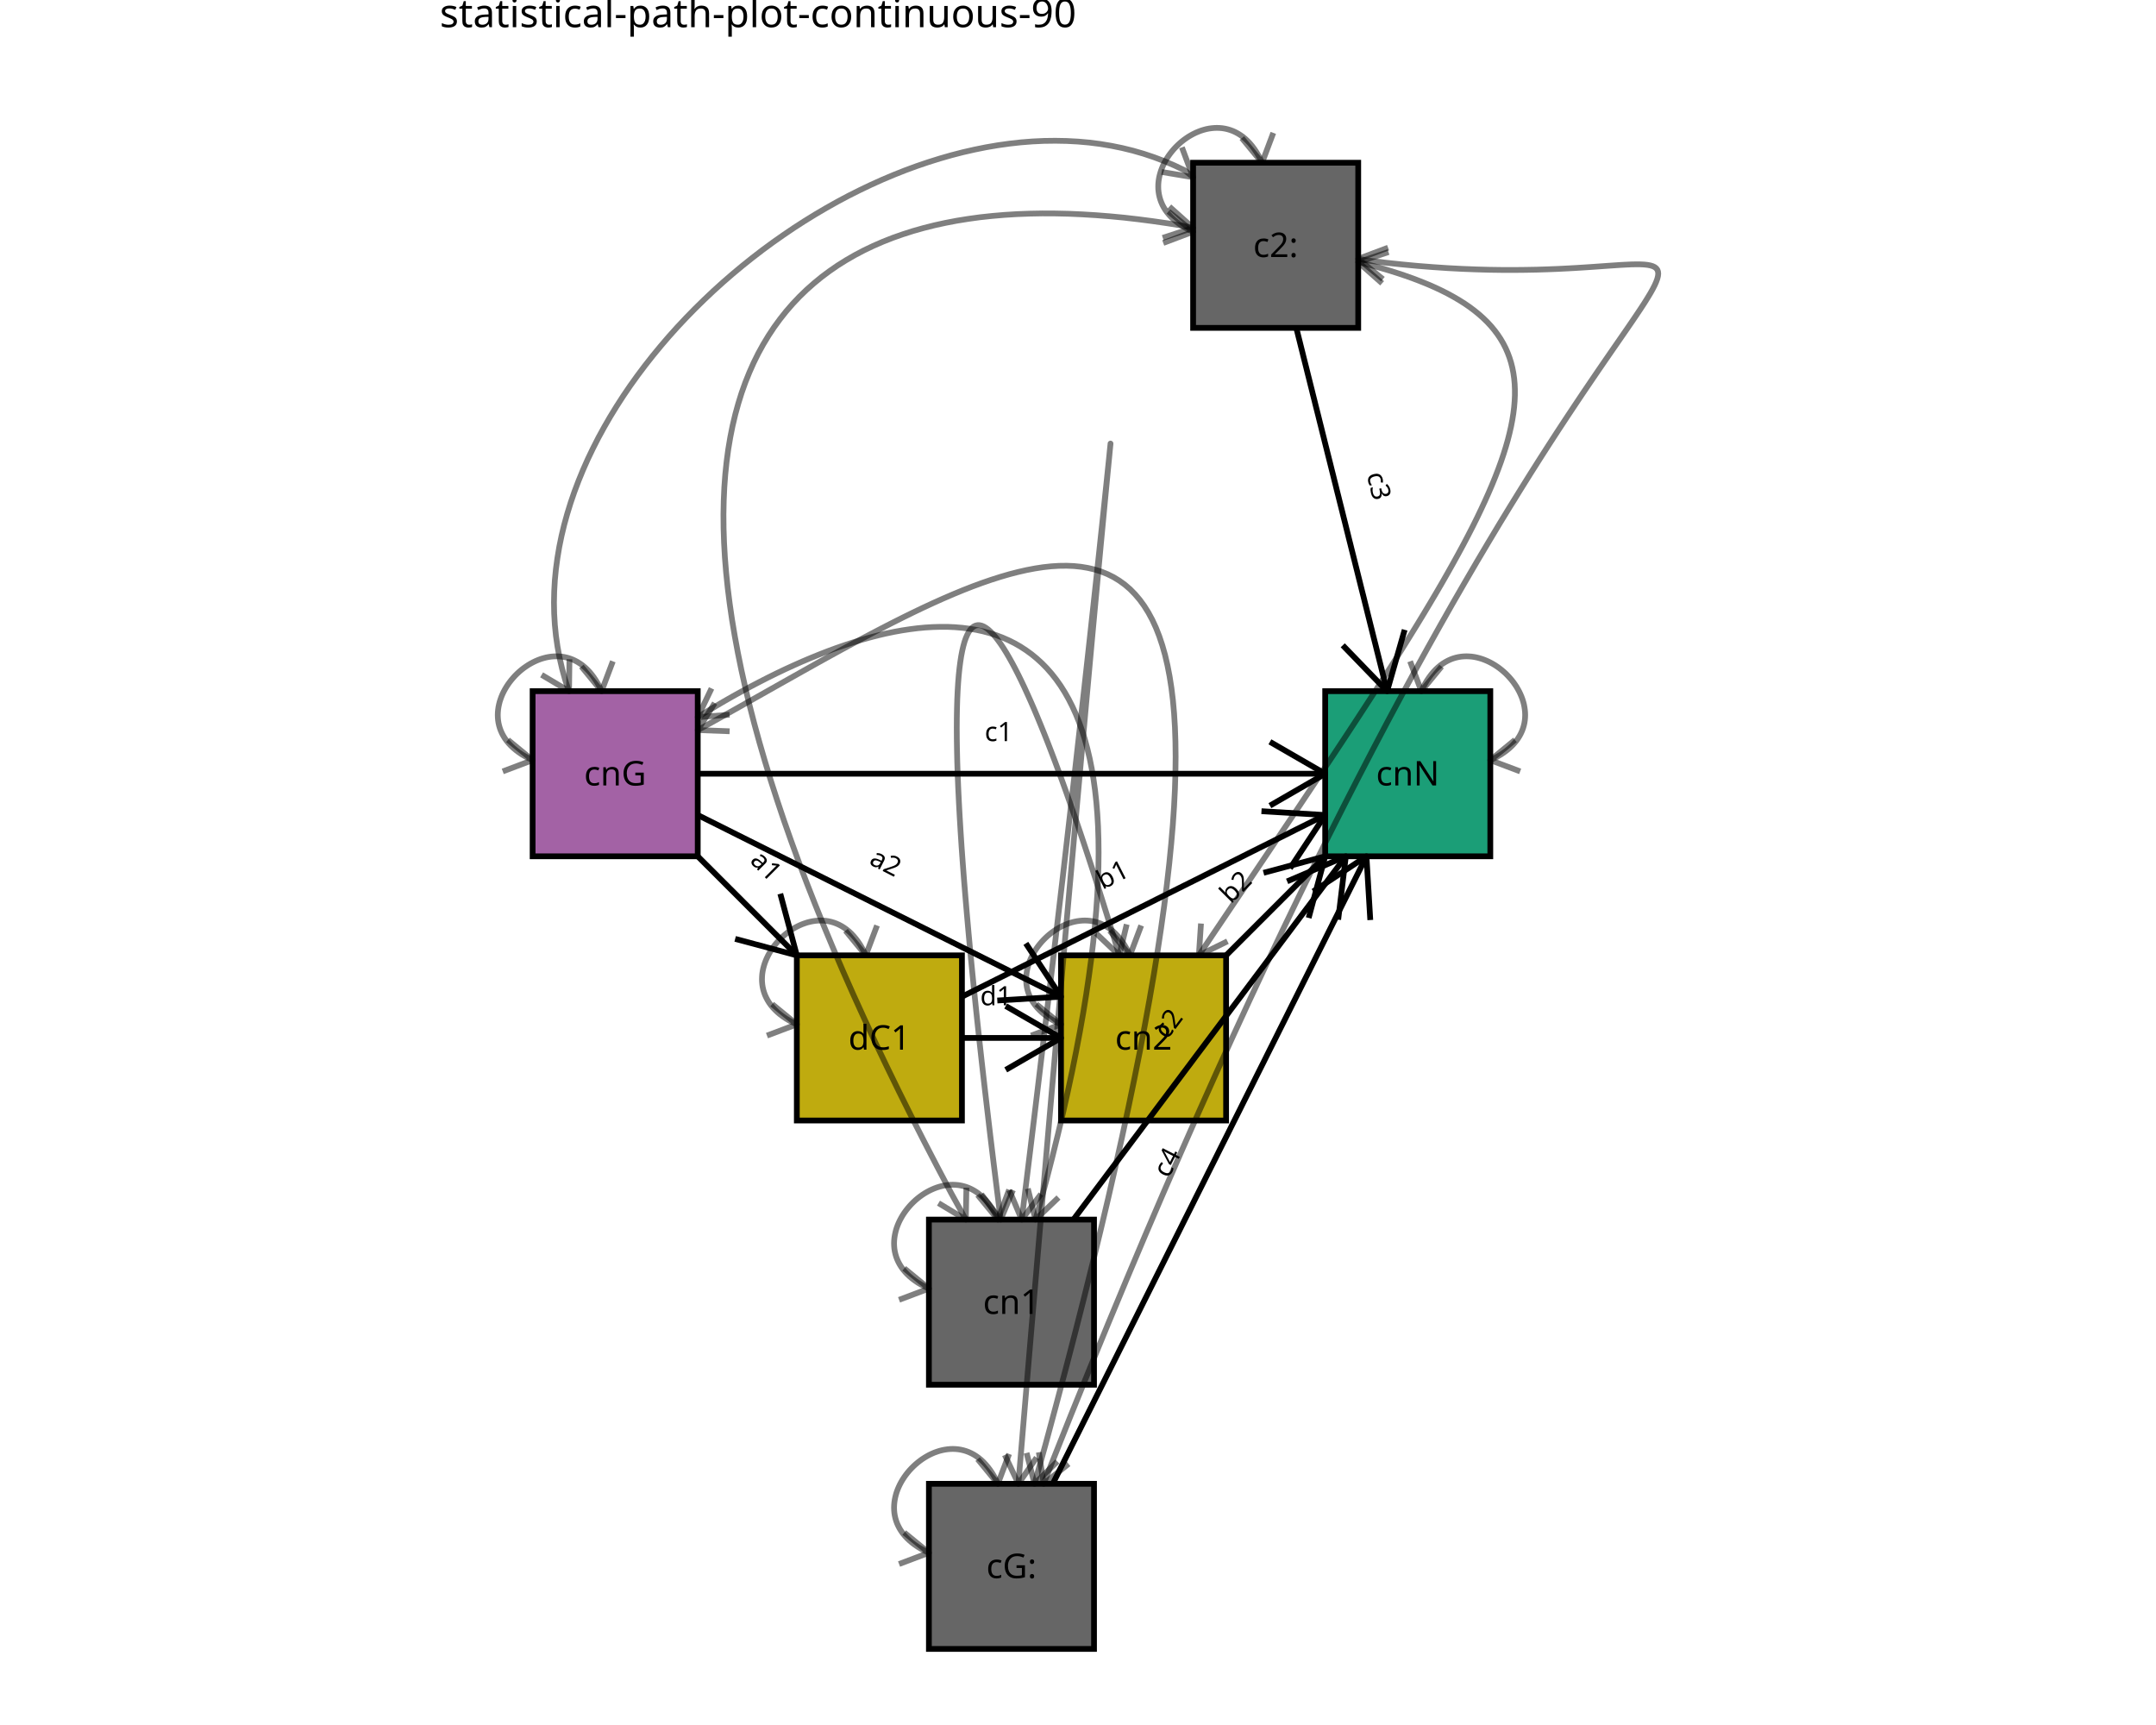
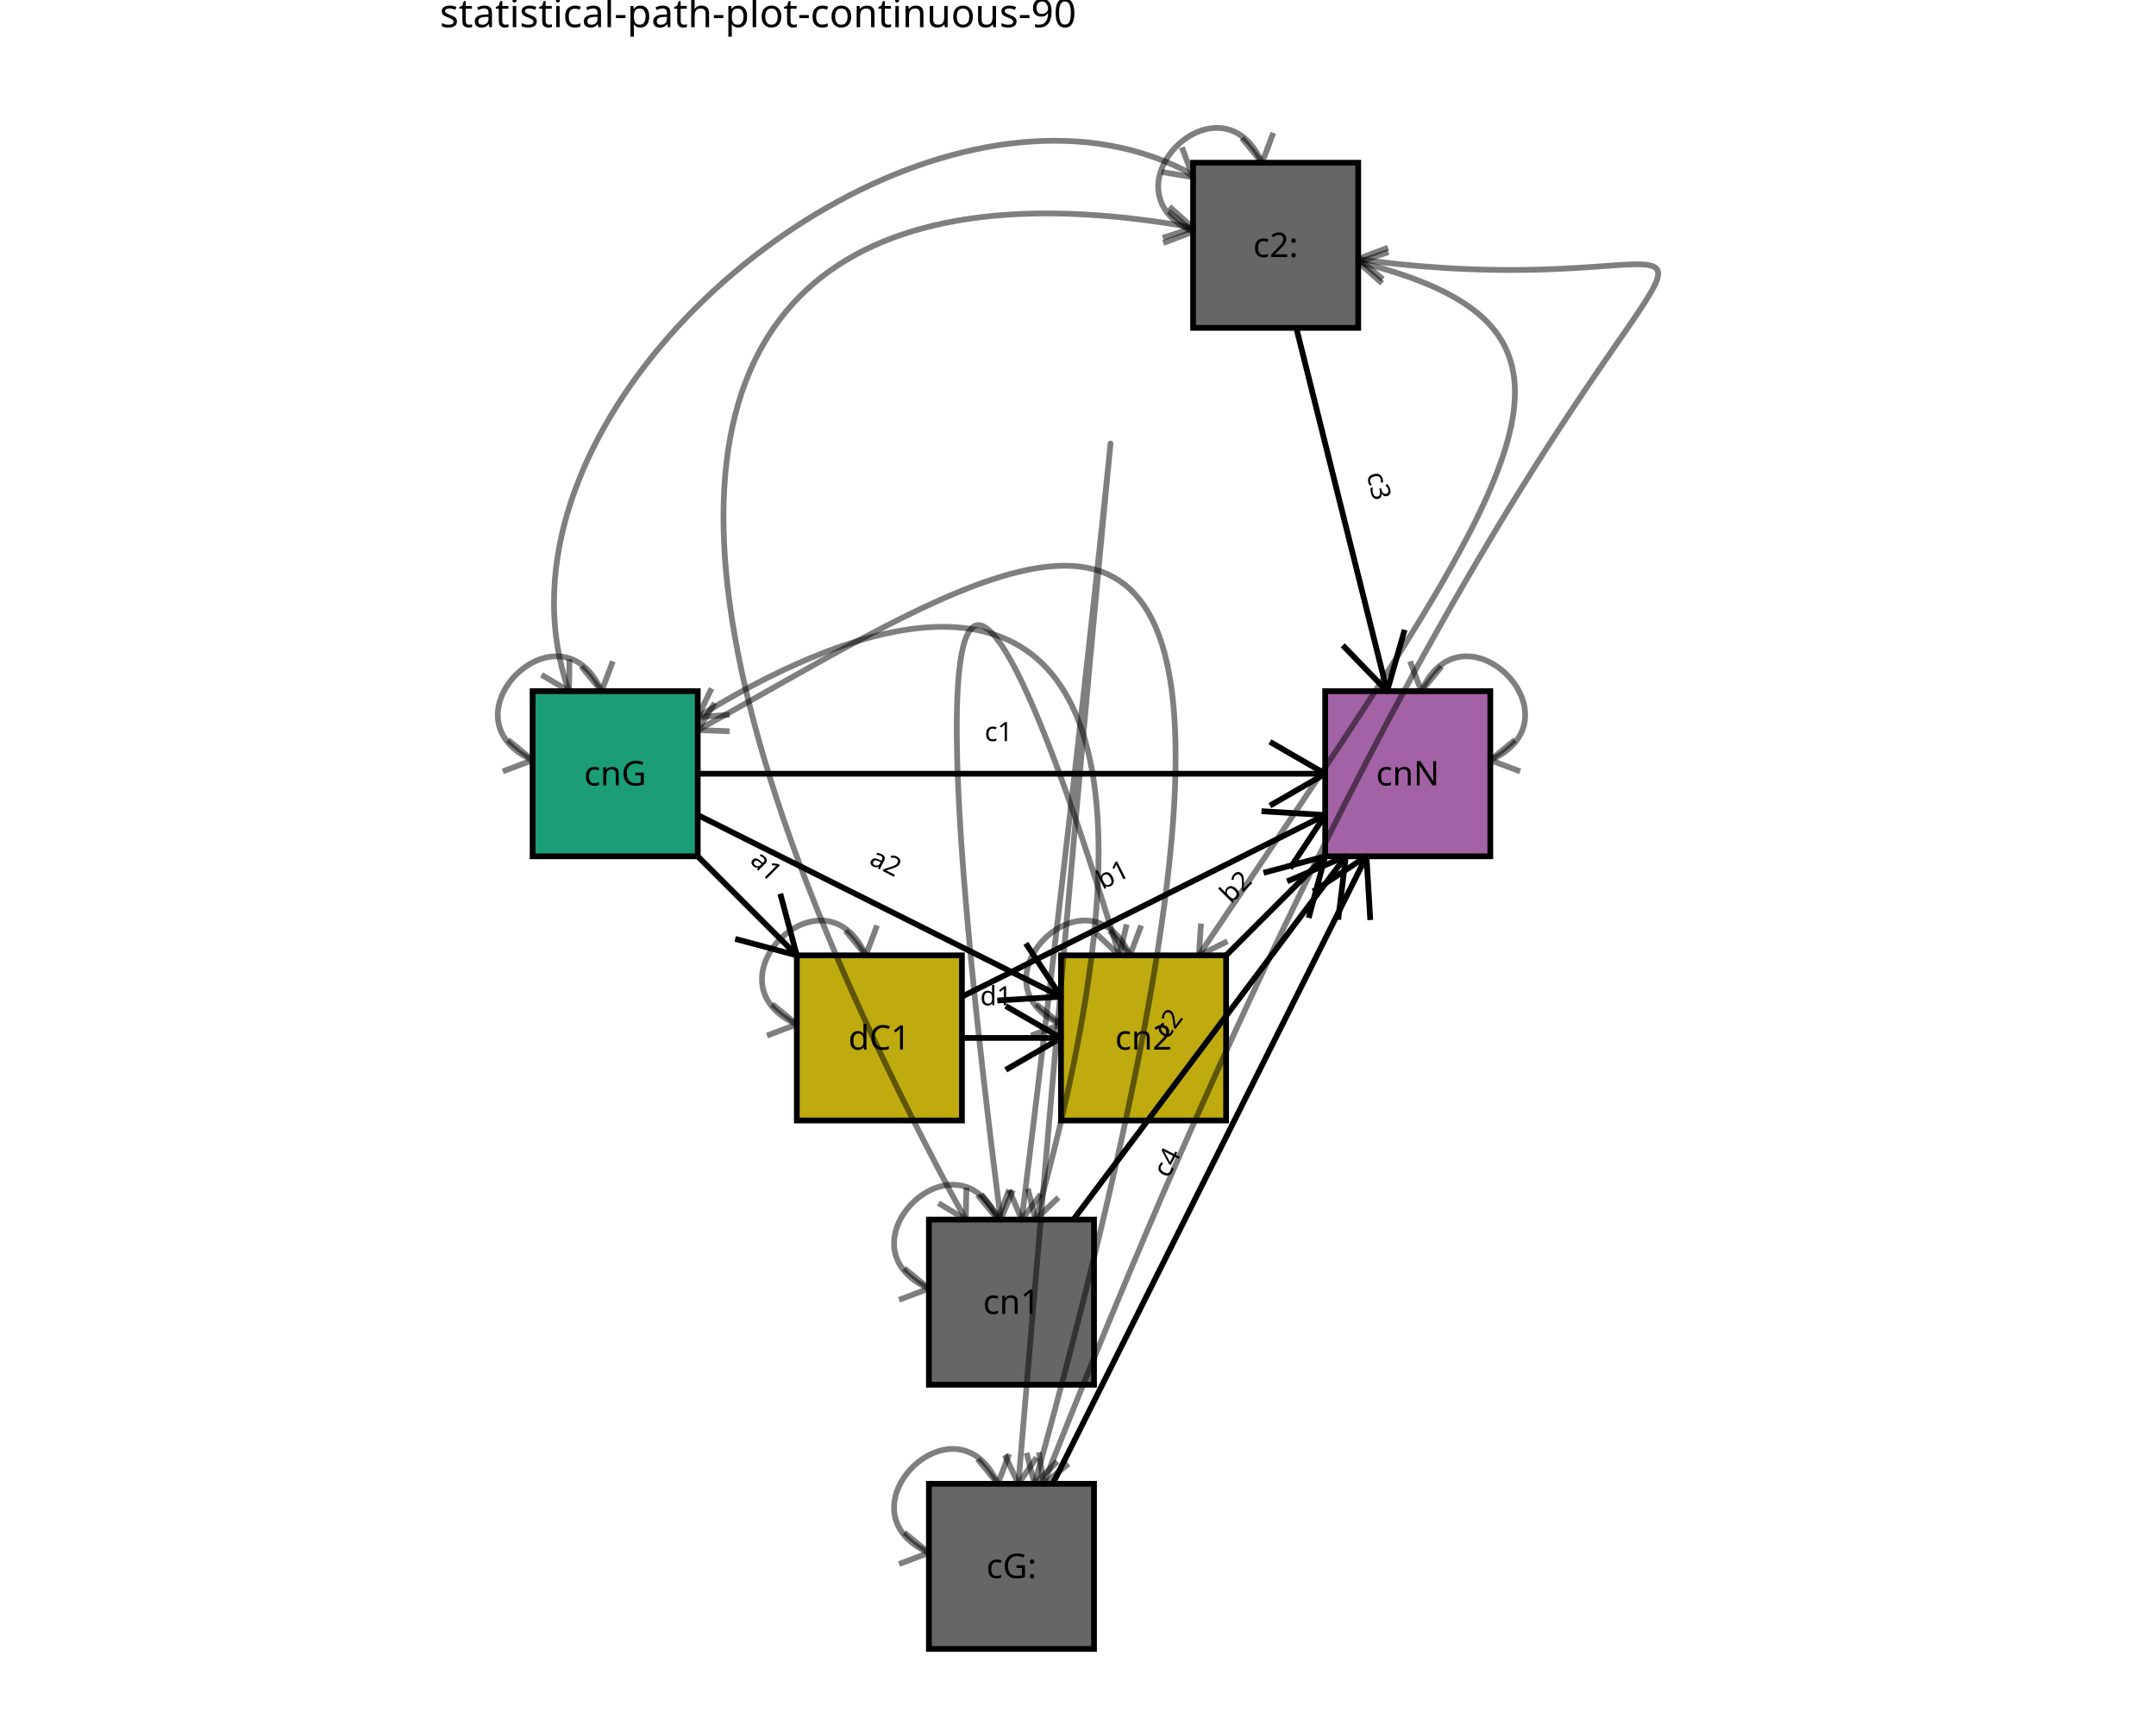
<svg xmlns="http://www.w3.org/2000/svg" class="svglite" data-engine-version="2.0" width="720.00pt" height="576.00pt" viewBox="0 0 720.00 576.00">
  <defs>
    <style type="text/css">
    .svglite line, .svglite polyline, .svglite polygon, .svglite path, .svglite rect, .svglite circle {
      fill: none;
      stroke: #000000;
      stroke-linecap: round;
      stroke-linejoin: round;
      stroke-miterlimit: 10.00;
    }
  </style>
  </defs>
  <rect width="100%" height="100%" style="stroke: none; fill: #FFFFFF;" />
  <defs>
    <clipPath id="cpMC4wMHw3MjAuMDB8MC4wMHw1NzYuMDA=">
      <rect x="0.00" y="0.00" width="720.00" height="576.00" />
    </clipPath>
  </defs>
  <g clip-path="url(#cpMC4wMHw3MjAuMDB8MC4wMHw1NzYuMDA=)">
</g>
  <defs>
    <clipPath id="cpMTQ2Ljg2fDU3My4xNHwwLjAwfDU3Ni4wMA==">
      <rect x="146.86" y="0.00" width="426.29" height="576.00" />
    </clipPath>
  </defs>
  <g clip-path="url(#cpMTQ2Ljg2fDU3My4xNHwwLjAwfDU3Ni4wMA==)">
    <rect x="146.86" y="0.00" width="426.29" height="576.00" style="stroke-width: 10.67; stroke: none;" />
  </g>
  <g clip-path="url(#cpMC4wMHw3MjAuMDB8MC4wMHw1NzYuMDA=)">
</g>
  <defs>
    <clipPath id="cpMTQ2Ljg2fDU3My4xNHwxNy4zMHw1NzYuMDA=">
      <rect x="146.86" y="17.30" width="426.29" height="558.70" />
    </clipPath>
  </defs>
  <g clip-path="url(#cpMTQ2Ljg2fDU3My4xNHwxNy4zMHw1NzYuMDA=)">
    <rect x="146.86" y="17.30" width="426.29" height="558.70" style="stroke-width: 10.67; stroke: none;" />
-     <rect x="177.87" y="230.79" width="55.14" height="55.14" style="stroke-width: 1.92; stroke-linecap: butt; stroke-linejoin: miter; fill: #A362A5;" />
-     <rect x="442.55" y="230.79" width="55.14" height="55.14" style="stroke-width: 1.92; stroke-linecap: butt; stroke-linejoin: miter; fill: #1B9E77;" />
+     <rect x="177.87" y="230.79" width="55.14" height="55.14" style="stroke-width: 1.92; stroke-linecap: butt; stroke-linejoin: miter; fill: #1B9E77;" />
+     <rect x="442.55" y="230.79" width="55.14" height="55.14" style="stroke-width: 1.92; stroke-linecap: butt; stroke-linejoin: miter; fill: #A362A5;" />
    <rect x="266.10" y="319.01" width="55.14" height="55.14" style="stroke-width: 1.92; stroke-linecap: butt; stroke-linejoin: miter; fill: #BFAB0F;" />
    <rect x="354.32" y="319.01" width="55.14" height="55.14" style="stroke-width: 1.92; stroke-linecap: butt; stroke-linejoin: miter; fill: #BFAB0F;" />
    <rect x="310.21" y="407.24" width="55.14" height="55.14" style="stroke-width: 1.92; stroke-linecap: butt; stroke-linejoin: miter; fill: #666666;" />
    <rect x="398.44" y="54.34" width="55.14" height="55.14" style="stroke-width: 1.92; stroke-linecap: butt; stroke-linejoin: miter; fill: #666666;" />
    <rect x="310.21" y="495.46" width="55.14" height="55.14" style="stroke-width: 1.92; stroke-linecap: butt; stroke-linejoin: miter; fill: #666666;" />
    <polyline points="233.02,258.36 234.85,258.36 237.53,258.36 240.20,258.36 242.87,258.36 245.55,258.36 248.22,258.36 250.89,258.36 253.57,258.36 256.24,258.36 258.91,258.36 261.59,258.36 264.26,258.36 266.93,258.36 269.61,258.36 272.28,258.36 274.96,258.36 277.63,258.36 280.30,258.36 282.98,258.36 285.65,258.36 288.32,258.36 291.00,258.36 293.67,258.36 296.34,258.36 299.02,258.36 301.69,258.36 304.36,258.36 307.04,258.36 309.71,258.36 312.38,258.36 315.06,258.36 317.73,258.36 320.40,258.36 323.08,258.36 325.75,258.36 328.42,258.36 331.10,258.36 333.77,258.36 336.45,258.36 339.12,258.36 341.79,258.36 344.47,258.36 347.14,258.36 349.81,258.36 352.49,258.36 355.16,258.36 357.83,258.36 360.51,258.36 363.18,258.36 365.85,258.36 368.53,258.36 371.20,258.36 373.87,258.36 376.55,258.36 379.22,258.36 381.89,258.36 384.57,258.36 387.24,258.36 389.91,258.36 392.59,258.36 395.26,258.36 397.94,258.36 400.61,258.36 403.28,258.36 405.96,258.36 408.63,258.36 411.30,258.36 413.98,258.36 416.65,258.36 419.32,258.36 422.00,258.36 424.67,258.36 427.34,258.36 430.02,258.36 432.69,258.36 435.36,258.36 438.04,258.36 440.71,258.36 442.55,258.36 " style="stroke-width: 1.92; stroke-linecap: butt;" />
    <polyline points="424.09,269.02 442.55,258.36 424.09,247.70 " style="stroke-width: 1.92; stroke-linecap: butt;" />
    <polyline points="233.02,285.93 233.07,285.99 233.96,286.88 234.85,287.77 235.74,288.66 236.64,289.55 237.53,290.44 238.42,291.33 239.31,292.22 240.20,293.12 241.09,294.01 241.98,294.90 242.87,295.79 243.76,296.68 244.66,297.57 245.55,298.46 246.44,299.35 247.33,300.24 248.22,301.14 249.11,302.03 250.00,302.92 250.89,303.81 251.79,304.70 252.68,305.59 253.57,306.48 254.46,307.37 255.35,308.26 256.24,309.16 257.13,310.05 258.02,310.94 258.91,311.83 259.81,312.72 260.70,313.61 261.59,314.50 262.48,315.39 263.37,316.29 264.26,317.18 265.15,318.07 266.04,318.96 266.10,319.01 " style="stroke-width: 1.92; stroke-linecap: butt;" />
    <polyline points="245.51,313.50 266.10,319.01 260.58,298.43 " style="stroke-width: 1.92; stroke-linecap: butt;" />
    <polyline points="233.02,272.15 233.96,272.62 235.74,273.51 237.53,274.40 239.31,275.29 241.09,276.18 242.87,277.07 244.66,277.97 246.44,278.86 248.22,279.75 250.00,280.64 251.79,281.53 253.57,282.42 255.35,283.31 257.13,284.20 258.91,285.09 260.70,285.99 262.48,286.88 264.26,287.77 266.04,288.66 267.83,289.55 269.61,290.44 271.39,291.33 273.17,292.22 274.96,293.12 276.74,294.01 278.52,294.90 280.30,295.79 282.08,296.68 283.87,297.57 285.65,298.46 287.43,299.35 289.21,300.24 291.00,301.14 292.78,302.03 294.56,302.92 296.34,303.81 298.13,304.70 299.91,305.59 301.69,306.48 303.47,307.37 305.25,308.26 307.04,309.16 308.82,310.05 310.60,310.94 312.38,311.83 314.17,312.72 315.95,313.61 317.73,314.50 319.51,315.39 321.30,316.29 323.08,317.18 324.86,318.07 326.64,318.96 328.42,319.85 330.21,320.74 331.99,321.63 333.77,322.52 335.55,323.41 337.34,324.31 339.12,325.20 340.90,326.09 342.68,326.98 344.47,327.87 346.25,328.76 348.03,329.65 349.81,330.54 351.60,331.44 353.38,332.33 354.32,332.80 " style="stroke-width: 1.92; stroke-linecap: butt;" />
    <polyline points="333.05,334.08 354.32,332.80 342.58,315.01 " style="stroke-width: 1.92; stroke-linecap: butt;" />
    <polyline points="321.24,332.80 322.19,332.33 323.97,331.44 325.75,330.54 327.53,329.65 329.32,328.76 331.10,327.87 332.88,326.98 334.66,326.09 336.45,325.20 338.23,324.31 340.01,323.41 341.79,322.52 343.57,321.63 345.36,320.74 347.14,319.85 348.92,318.96 350.70,318.07 352.49,317.18 354.27,316.29 356.05,315.39 357.83,314.50 359.62,313.61 361.40,312.72 363.18,311.83 364.96,310.94 366.74,310.05 368.53,309.16 370.31,308.26 372.09,307.37 373.87,306.48 375.66,305.59 377.44,304.70 379.22,303.81 381.00,302.92 382.79,302.03 384.57,301.14 386.35,300.24 388.13,299.35 389.91,298.46 391.70,297.57 393.48,296.68 395.26,295.79 397.04,294.90 398.83,294.01 400.61,293.12 402.39,292.22 404.17,291.33 405.96,290.44 407.74,289.55 409.52,288.66 411.30,287.77 413.09,286.88 414.87,285.99 416.65,285.09 418.43,284.20 420.21,283.31 422.00,282.42 423.78,281.53 425.56,280.64 427.34,279.75 429.13,278.86 430.91,277.97 432.69,277.07 434.47,276.18 436.26,275.29 438.04,274.40 439.82,273.51 441.60,272.62 442.55,272.15 " style="stroke-width: 1.92; stroke-linecap: butt;" />
    <polyline points="430.81,289.93 442.55,272.15 421.27,270.87 " style="stroke-width: 1.92; stroke-linecap: butt;" />
    <polyline points="321.24,346.58 321.30,346.58 322.19,346.58 323.08,346.58 323.97,346.58 324.86,346.58 325.75,346.58 326.64,346.58 327.53,346.58 328.42,346.58 329.32,346.58 330.21,346.58 331.10,346.58 331.99,346.58 332.88,346.58 333.77,346.58 334.66,346.58 335.55,346.58 336.45,346.58 337.34,346.58 338.23,346.58 339.12,346.58 340.01,346.58 340.90,346.58 341.79,346.58 342.68,346.58 343.57,346.58 344.47,346.58 345.36,346.58 346.25,346.58 347.14,346.58 348.03,346.58 348.92,346.58 349.81,346.58 350.70,346.58 351.60,346.58 352.49,346.58 353.38,346.58 354.27,346.58 354.32,346.58 " style="stroke-width: 1.92; stroke-linecap: butt;" />
    <polyline points="335.87,357.24 354.32,346.58 335.87,335.93 " style="stroke-width: 1.92; stroke-linecap: butt;" />
    <polyline points="409.46,319.01 409.52,318.96 410.41,318.07 411.30,317.18 412.19,316.29 413.09,315.39 413.98,314.50 414.87,313.61 415.76,312.72 416.65,311.83 417.54,310.94 418.43,310.05 419.32,309.16 420.21,308.26 421.11,307.37 422.00,306.48 422.89,305.59 423.78,304.70 424.67,303.81 425.56,302.92 426.45,302.03 427.34,301.14 428.23,300.24 429.13,299.35 430.02,298.46 430.91,297.57 431.80,296.68 432.69,295.79 433.58,294.90 434.47,294.01 435.36,293.12 436.26,292.22 437.15,291.33 438.04,290.44 438.93,289.55 439.82,288.66 440.71,287.77 441.60,286.88 442.49,285.99 442.55,285.93 " style="stroke-width: 1.92; stroke-linecap: butt;" />
    <polyline points="437.03,306.52 442.55,285.93 421.96,291.45 " style="stroke-width: 1.92; stroke-linecap: butt;" />
    <polyline points="358.46,407.24 359.17,406.29 360.51,404.51 361.84,402.73 363.18,400.95 364.52,399.16 365.85,397.38 367.19,395.60 368.53,393.82 369.86,392.03 371.20,390.25 372.54,388.47 373.87,386.69 375.21,384.90 376.55,383.12 377.88,381.34 379.22,379.56 380.56,377.78 381.89,375.99 383.23,374.21 384.57,372.43 385.90,370.65 387.24,368.86 388.58,367.08 389.91,365.30 391.25,363.52 392.59,361.73 393.93,359.95 395.26,358.17 396.60,356.39 397.94,354.61 399.27,352.82 400.61,351.04 401.95,349.26 403.28,347.48 404.62,345.69 405.96,343.91 407.29,342.13 408.63,340.35 409.97,338.56 411.30,336.78 412.64,335.00 413.98,333.22 415.31,331.44 416.65,329.65 417.99,327.87 419.32,326.09 420.66,324.31 422.00,322.52 423.33,320.74 424.67,318.96 426.01,317.18 427.34,315.39 428.68,313.61 430.02,311.83 431.35,310.05 432.69,308.26 434.03,306.48 435.36,304.70 436.70,302.92 438.04,301.14 439.37,299.35 440.71,297.57 442.05,295.79 443.38,294.01 444.72,292.22 446.06,290.44 447.39,288.66 448.73,286.88 449.44,285.93 " style="stroke-width: 1.92; stroke-linecap: butt;" />
    <polyline points="446.89,307.09 449.44,285.93 429.84,294.30 " style="stroke-width: 1.92; stroke-linecap: butt;" />
    <polyline points="432.90,109.48 433.14,110.43 433.58,112.21 434.03,113.99 434.47,115.77 434.92,117.56 435.36,119.34 435.81,121.12 436.26,122.90 436.70,124.69 437.15,126.47 437.59,128.25 438.04,130.03 438.48,131.82 438.93,133.60 439.37,135.38 439.82,137.16 440.27,138.94 440.71,140.73 441.16,142.51 441.60,144.29 442.05,146.07 442.49,147.86 442.94,149.64 443.38,151.42 443.83,153.20 444.28,154.99 444.72,156.77 445.17,158.55 445.61,160.33 446.06,162.11 446.50,163.90 446.95,165.68 447.39,167.46 447.84,169.24 448.29,171.03 448.73,172.81 449.18,174.59 449.62,176.37 450.07,178.16 450.51,179.94 450.96,181.72 451.40,183.50 451.85,185.28 452.30,187.07 452.74,188.85 453.19,190.63 453.63,192.41 454.08,194.20 454.52,195.98 454.97,197.76 455.42,199.54 455.86,201.33 456.31,203.11 456.75,204.89 457.20,206.67 457.64,208.46 458.09,210.24 458.53,212.02 458.98,213.80 459.43,215.58 459.87,217.37 460.32,219.15 460.76,220.93 461.21,222.71 461.65,224.50 462.10,226.28 462.54,228.06 462.99,229.84 463.23,230.79 " style="stroke-width: 1.92; stroke-linecap: butt;" />
    <polyline points="448.41,215.47 463.23,230.79 469.09,210.30 " style="stroke-width: 1.92; stroke-linecap: butt;" />
    <polyline points="351.57,495.46 352.49,493.63 353.82,490.95 355.16,488.28 356.50,485.61 357.83,482.93 359.17,480.26 360.51,477.59 361.84,474.91 363.18,472.24 364.52,469.56 365.85,466.89 367.19,464.22 368.53,461.54 369.86,458.87 371.20,456.20 372.54,453.52 373.87,450.85 375.21,448.18 376.55,445.50 377.88,442.83 379.22,440.16 380.56,437.48 381.89,434.81 383.23,432.14 384.57,429.46 385.90,426.79 387.24,424.12 388.58,421.44 389.91,418.77 391.25,416.10 392.59,413.42 393.93,410.75 395.26,408.07 396.60,405.40 397.94,402.73 399.27,400.05 400.61,397.38 401.95,394.71 403.28,392.03 404.62,389.36 405.96,386.69 407.29,384.01 408.63,381.34 409.97,378.67 411.30,375.99 412.64,373.32 413.98,370.65 415.31,367.97 416.65,365.30 417.99,362.63 419.32,359.95 420.66,357.28 422.00,354.61 423.33,351.93 424.67,349.26 426.01,346.58 427.34,343.91 428.68,341.24 430.02,338.56 431.35,335.89 432.69,333.22 434.03,330.54 435.36,327.87 436.70,325.20 438.04,322.52 439.37,319.85 440.71,317.18 442.05,314.50 443.38,311.83 444.72,309.16 446.06,306.48 447.39,303.81 448.73,301.14 450.07,298.46 451.40,295.79 452.74,293.12 454.08,290.44 455.42,287.77 456.33,285.93 " style="stroke-width: 1.92; stroke-linecap: butt;" />
    <polyline points="457.61,307.21 456.33,285.93 438.55,297.67 " style="stroke-width: 1.92; stroke-linecap: butt;" />
    <text x="333.53" y="247.46" text-anchor="middle" style="font-size: 8.91px; font-family: sans;" textLength="9.41px" lengthAdjust="spacingAndGlyphs">c1</text>
    <text transform="translate(253.76,291.26) rotate(-315)" text-anchor="middle" style="font-size: 8.91px; font-family: sans;" textLength="9.91px" lengthAdjust="spacingAndGlyphs">a1</text>
    <text transform="translate(294.44,290.67) rotate(-333)" text-anchor="middle" style="font-size: 8.91px; font-family: sans;" textLength="9.91px" lengthAdjust="spacingAndGlyphs">a2</text>
    <text transform="translate(372.91,294.77) rotate(-27)" text-anchor="middle" style="font-size: 8.91px; font-family: sans;" textLength="9.91px" lengthAdjust="spacingAndGlyphs">b1</text>
    <text x="332.64" y="335.68" text-anchor="middle" style="font-size: 8.91px; font-family: sans;" textLength="9.91px" lengthAdjust="spacingAndGlyphs">d1</text>
    <text transform="translate(414.79,298.27) rotate(-45)" text-anchor="middle" style="font-size: 8.91px; font-family: sans;" textLength="9.91px" lengthAdjust="spacingAndGlyphs">b2</text>
    <text transform="translate(392.54,343.62) rotate(-53)" text-anchor="middle" style="font-size: 8.91px; font-family: sans;" textLength="9.41px" lengthAdjust="spacingAndGlyphs">c2</text>
    <text transform="translate(457.51,162.96) rotate(-284)" text-anchor="middle" style="font-size: 8.91px; font-family: sans;" textLength="9.41px" lengthAdjust="spacingAndGlyphs">c3</text>
    <text transform="translate(392.37,389.48) rotate(-63)" text-anchor="middle" style="font-size: 8.91px; font-family: sans;" textLength="9.41px" lengthAdjust="spacingAndGlyphs">c4</text>
    <text x="205.44" y="262.28" text-anchor="middle" style="font-size: 11.38px; font-family: sans;" textLength="20.88px" lengthAdjust="spacingAndGlyphs">cnG</text>
    <text x="470.12" y="262.28" text-anchor="middle" style="font-size: 11.38px; font-family: sans;" textLength="20.25px" lengthAdjust="spacingAndGlyphs">cnN</text>
    <text x="293.67" y="350.50" text-anchor="middle" style="font-size: 11.38px; font-family: sans;" textLength="20.88px" lengthAdjust="spacingAndGlyphs">dC1</text>
    <text x="381.89" y="350.50" text-anchor="middle" style="font-size: 11.38px; font-family: sans;" textLength="18.36px" lengthAdjust="spacingAndGlyphs">cn2</text>
    <text x="337.78" y="438.73" text-anchor="middle" style="font-size: 11.38px; font-family: sans;" textLength="18.36px" lengthAdjust="spacingAndGlyphs">cn1</text>
    <text x="426.01" y="85.83" text-anchor="middle" style="font-size: 11.38px; font-family: sans;" textLength="15.19px" lengthAdjust="spacingAndGlyphs">c2:</text>
    <text x="337.78" y="526.95" text-anchor="middle" style="font-size: 11.38px; font-family: sans;" textLength="17.71px" lengthAdjust="spacingAndGlyphs">cG:</text>
    <polyline points="233.02,243.78 233.42,243.57 237.39,241.37 241.34,239.17 245.27,236.97 249.19,234.76 253.10,232.56 256.98,230.37 260.84,228.19 264.68,226.03 268.49,223.89 272.28,221.77 276.04,219.68 279.77,217.63 283.47,215.61 287.13,213.64 290.77,211.71 294.36,209.83 297.92,208.00 301.44,206.23 304.92,204.52 308.35,202.88 311.74,201.31 315.09,199.81 318.39,198.39 321.64,197.05 324.83,195.80 327.98,194.64 331.07,193.58 334.11,192.61 337.09,191.74 340.01,190.99 342.87,190.34 345.66,189.81 348.40,189.39 351.06,189.10 353.66,188.94 356.20,188.91 358.66,189.01 361.05,189.26 363.36,189.65 365.60,190.18 367.77,190.87 369.85,191.71 371.86,192.71 373.78,193.88 375.62,195.21 377.38,196.72 379.04,198.41 380.62,200.27 382.11,202.32 383.51,204.56 384.82,206.99 386.03,209.61 387.14,212.44 388.15,215.47 389.07,218.71 389.88,222.17 390.59,225.84 391.20,229.73 391.70,233.85 392.09,238.20 392.37,242.78 392.54,247.60 392.60,252.67 392.54,257.97 392.37,263.53 392.08,269.34 391.67,275.41 391.13,281.74 390.48,288.34 389.70,295.21 388.80,302.35 387.76,309.78 386.60,317.48 385.31,325.47 383.88,333.76 382.32,342.33 380.63,351.21 378.79,360.39 376.82,369.88 374.71,379.68 372.45,389.79 370.06,400.22 367.51,410.98 364.82,422.07 361.98,433.48 358.99,445.23 355.84,457.33 352.54,469.76 349.09,482.55 345.48,495.46 " style="stroke-width: 1.92; stroke: #000000; stroke-opacity: 0.50; stroke-linecap: butt;" />
    <polyline points="238.68,234.76 233.02,243.78 243.66,244.18 " style="stroke-width: 1.92; stroke: #000000; stroke-opacity: 0.50; stroke-linecap: butt;" />
    <polyline points="342.83,485.14 345.48,495.46 353.10,488.01 " style="stroke-width: 1.92; stroke: #000000; stroke-opacity: 0.50; stroke-linecap: butt;" />
    <polyline points="190.03,230.79 189.87,230.52 188.71,226.91 187.71,223.28 186.87,219.63 186.19,215.97 185.66,212.29 185.29,208.60 185.07,204.90 185.00,201.20 185.08,197.48 185.29,193.77 185.65,190.05 186.15,186.33 186.77,182.62 187.53,178.91 188.42,175.21 189.44,171.52 190.58,167.84 191.84,164.17 193.22,160.52 194.71,156.89 196.31,153.28 198.03,149.70 199.85,146.13 201.78,142.60 203.81,139.09 205.94,135.62 208.16,132.18 210.48,128.77 212.89,125.41 215.39,122.08 217.97,118.80 220.64,115.56 223.38,112.36 226.20,109.22 229.10,106.13 232.07,103.09 235.11,100.11 238.21,97.18 241.38,94.31 244.61,91.51 247.89,88.77 251.23,86.10 254.63,83.49 258.07,80.96 261.57,78.50 265.10,76.11 268.68,73.80 272.30,71.57 275.95,69.43 279.63,67.36 283.35,65.38 287.10,63.50 290.87,61.70 294.66,59.99 298.48,58.38 302.31,56.86 306.15,55.45 310.01,54.14 313.87,52.93 317.75,51.82 321.62,50.82 325.50,49.94 329.37,49.16 333.24,48.50 337.10,47.96 340.96,47.53 344.80,47.23 348.62,47.05 352.43,47.00 356.21,47.07 359.97,47.27 363.71,47.60 367.41,48.07 371.08,48.68 374.72,49.42 378.32,50.30 381.89,51.33 385.40,52.50 388.88,53.82 392.30,55.29 395.68,56.90 398.44,59.18 " style="stroke-width: 1.92; stroke: #000000; stroke-opacity: 0.50; stroke-linecap: butt;" />
    <polyline points="180.87,225.34 190.03,230.79 190.17,220.13 " style="stroke-width: 1.92; stroke: #000000; stroke-opacity: 0.50; stroke-linecap: butt;" />
    <polyline points="387.93,57.42 398.44,59.18 394.70,49.20 " style="stroke-width: 1.92; stroke: #000000; stroke-opacity: 0.50; stroke-linecap: butt;" />
    <polyline points="233.02,239.47 233.26,239.30 236.12,237.54 239.00,235.82 241.88,234.13 244.77,232.48 247.66,230.88 250.56,229.31 253.46,227.79 256.35,226.31 259.24,224.88 262.13,223.50 265.02,222.18 267.89,220.90 270.76,219.69 273.61,218.53 276.46,217.42 279.29,216.38 282.10,215.41 284.90,214.50 287.68,213.65 290.44,212.88 293.17,212.17 295.88,211.54 298.57,210.98 301.23,210.50 303.86,210.10 306.46,209.77 309.03,209.53 311.57,209.38 314.07,209.31 316.53,209.32 318.96,209.43 321.34,209.63 323.68,209.93 325.98,210.31 328.24,210.80 330.45,211.39 332.60,212.07 334.71,212.86 336.77,213.76 338.78,214.76 340.73,215.87 342.62,217.10 344.46,218.43 346.23,219.88 347.95,221.45 349.60,223.13 351.19,224.94 352.71,226.87 354.16,228.92 355.54,231.10 356.85,233.40 358.09,235.84 359.26,238.41 360.35,241.11 361.36,243.95 362.29,246.92 363.14,250.04 363.91,253.29 364.59,256.69 365.19,260.24 365.70,263.93 366.12,267.77 366.45,271.76 366.69,275.91 366.83,280.21 366.88,284.67 366.83,289.28 366.68,294.06 366.43,298.99 366.08,304.10 365.62,309.37 365.06,314.80 364.39,320.41 363.61,326.19 362.73,332.14 361.73,338.27 360.61,344.58 359.38,351.06 358.04,357.73 356.57,364.58 354.99,371.62 353.28,378.84 351.45,386.25 349.50,393.86 347.41,401.65 345.79,407.24 " style="stroke-width: 1.92; stroke: #000000; stroke-opacity: 0.50; stroke-linecap: butt;" />
    <polyline points="237.62,229.86 233.02,239.47 243.64,238.65 " style="stroke-width: 1.92; stroke: #000000; stroke-opacity: 0.50; stroke-linecap: butt;" />
    <polyline points="343.25,396.89 345.79,407.24 353.48,399.86 " style="stroke-width: 1.92; stroke: #000000; stroke-opacity: 0.50; stroke-linecap: butt;" />
    <polyline points="453.58,87.53 454.68,87.76 457.79,88.57 460.80,89.41 463.71,90.26 466.51,91.14 469.21,92.04 471.81,92.96 474.31,93.92 476.72,94.89 479.02,95.89 481.22,96.92 483.33,97.98 485.33,99.07 487.25,100.19 489.06,101.33 490.78,102.51 492.40,103.73 493.93,104.97 495.36,106.25 496.70,107.56 497.95,108.91 499.10,110.30 500.16,111.72 501.13,113.18 502.01,114.68 502.80,116.22 503.49,117.80 504.10,119.42 504.62,121.08 505.05,122.79 505.39,124.54 505.65,126.34 505.82,128.18 505.90,130.06 505.90,132.00 505.81,133.98 505.64,136.01 505.38,138.09 505.04,140.22 504.62,142.40 504.11,144.63 503.53,146.92 502.86,149.26 502.11,151.65 501.28,154.10 500.37,156.60 499.38,159.17 498.32,161.78 497.17,164.46 495.95,167.20 494.65,170.00 493.28,172.86 491.83,175.78 490.30,178.76 488.70,181.81 487.02,184.92 485.27,188.09 483.45,191.33 481.56,194.64 479.59,198.02 477.55,201.46 475.44,204.98 473.26,208.56 471.01,212.21 468.69,215.94 466.31,219.74 463.85,223.61 461.33,227.55 458.74,231.57 456.08,235.67 453.36,239.84 450.57,244.09 447.72,248.42 444.80,252.83 441.82,257.31 438.77,261.88 435.66,266.53 432.50,271.26 429.26,276.07 425.97,280.97 422.62,285.95 419.21,291.02 415.73,296.18 412.20,301.42 408.61,306.75 404.96,312.16 401.26,317.67 400.36,319.01 " style="stroke-width: 1.92; stroke: #000000; stroke-opacity: 0.50; stroke-linecap: butt;" />
    <polyline points="463.69,84.16 453.58,87.53 461.56,94.60 " style="stroke-width: 1.92; stroke: #000000; stroke-opacity: 0.50; stroke-linecap: butt;" />
    <polyline points="401.07,308.38 400.36,319.01 409.92,314.31 " style="stroke-width: 1.92; stroke: #000000; stroke-opacity: 0.50; stroke-linecap: butt;" />
    <polyline points="334.19,407.24 334.01,405.88 332.86,396.74 331.76,387.84 330.71,379.20 329.72,370.79 328.77,362.63 327.87,354.70 327.02,347.02 326.22,339.57 325.47,332.35 324.77,325.36 324.11,318.60 323.50,312.06 322.94,305.75 322.42,299.66 321.94,293.79 321.51,288.14 321.12,282.70 320.78,277.47 320.48,272.46 320.22,267.65 320.00,263.05 319.82,258.66 319.68,254.47 319.59,250.47 319.53,246.68 319.51,243.08 319.53,239.67 319.59,236.45 319.68,233.43 319.81,230.59 319.98,227.93 320.18,225.46 320.42,223.16 320.69,221.05 320.99,219.11 321.33,217.34 321.70,215.75 322.10,214.32 322.54,213.06 323.01,211.97 323.50,211.04 324.03,210.27 324.58,209.66 325.17,209.20 325.78,208.90 326.42,208.75 327.09,208.75 327.79,208.90 328.51,209.19 329.25,209.63 330.03,210.20 330.82,210.92 331.64,211.77 332.49,212.76 333.35,213.88 334.24,215.12 335.16,216.50 336.09,218.00 337.04,219.63 338.01,221.37 339.01,223.24 340.02,225.22 341.05,227.32 342.10,229.53 343.16,231.85 344.25,234.28 345.35,236.81 346.46,239.45 347.59,242.19 348.74,245.03 349.90,247.96 351.07,250.99 352.26,254.12 353.45,257.33 354.67,260.63 355.89,264.02 357.12,267.50 358.36,271.05 359.62,274.69 360.88,278.40 362.15,282.19 363.43,286.05 364.72,289.99 366.01,293.99 367.31,298.06 368.62,302.19 369.93,306.38 371.25,310.64 372.57,314.95 373.77,319.01 " style="stroke-width: 1.92; stroke: #000000; stroke-opacity: 0.50; stroke-linecap: butt;" />
    <polyline points="327.71,398.78 334.19,407.24 338.28,397.40 " style="stroke-width: 1.92; stroke: #000000; stroke-opacity: 0.50; stroke-linecap: butt;" />
    <polyline points="366.05,311.67 373.77,319.01 376.27,308.66 " style="stroke-width: 1.92; stroke: #000000; stroke-opacity: 0.50; stroke-linecap: butt;" />
    <polyline points="341.20,407.24 341.67,403.47 342.91,393.35 344.13,383.41 345.32,373.64 346.48,364.05 347.61,354.63 348.72,345.39 349.80,336.34 350.85,327.46 351.88,318.78 352.88,310.28 353.85,301.97 354.80,293.86 355.71,285.94 356.60,278.21 357.47,270.69 358.31,263.37 359.12,256.25 359.90,249.33 360.66,242.63 361.38,236.13 362.09,229.85 362.76,223.78 363.41,217.93 364.03,212.29 364.62,206.88 365.19,201.69 365.73,196.73 366.25,191.99 366.73,187.48 367.19,183.21 367.62,179.16 368.03,175.36 368.41,171.79 368.76,168.47 369.08,165.38 369.38,162.54 369.65,159.95 369.89,157.61 370.11,155.52 370.30,153.68 370.46,152.10 370.59,150.78 370.70,149.72 370.78,148.92 370.84,148.38 370.86,148.11 370.86,148.11 370.84,148.38 370.78,148.93 370.70,149.75 370.59,150.85 370.46,152.22 370.30,153.88 370.11,155.83 369.89,158.06 369.65,160.58 369.38,163.39 369.08,166.49 368.76,169.89 368.41,173.58 368.03,177.58 367.62,181.87 367.19,186.47 366.73,191.38 366.25,196.59 365.73,202.12 365.19,207.96 364.62,214.11 364.03,220.58 363.41,227.37 362.76,234.48 362.09,241.91 361.38,249.67 360.66,257.75 359.90,266.17 359.12,274.92 358.31,284.00 357.47,293.42 356.60,303.18 355.71,313.28 354.80,323.73 353.85,334.51 352.88,345.65 351.88,357.14 350.85,368.97 349.80,381.17 348.72,393.71 347.61,406.62 346.48,419.89 345.32,433.52 344.13,447.51 342.91,461.87 341.67,476.60 340.40,491.71 340.09,495.46 " style="stroke-width: 1.92; stroke: #000000; stroke-opacity: 0.50; stroke-linecap: butt;" />
    <polyline points="337.05,397.42 341.20,407.24 347.63,398.74 " style="stroke-width: 1.92; stroke: #000000; stroke-opacity: 0.50; stroke-linecap: butt;" />
    <polyline points="335.55,485.82 340.09,495.46 346.17,486.71 " style="stroke-width: 1.92; stroke: #000000; stroke-opacity: 0.50; stroke-linecap: butt;" />
    <polyline points="322.54,407.24 317.68,398.46 313.05,389.70 308.58,381.08 304.26,372.59 300.10,364.23 296.09,356.00 292.23,347.90 288.53,339.93 284.97,332.09 281.56,324.38 278.30,316.79 275.19,309.34 272.23,302.01 269.40,294.80 266.72,287.72 264.19,280.77 261.79,273.94 259.54,267.24 257.42,260.66 255.45,254.20 253.61,247.87 251.90,241.65 250.33,235.56 248.89,229.59 247.59,223.74 246.42,218.01 245.38,212.40 244.46,206.91 243.68,201.53 243.02,196.28 242.49,191.14 242.08,186.11 241.80,181.20 241.64,176.41 241.60,171.74 241.69,167.17 241.89,162.72 242.21,158.39 242.65,154.16 243.20,150.05 243.87,146.05 244.65,142.16 245.55,138.38 246.56,134.72 247.67,131.16 248.90,127.71 250.24,124.37 251.68,121.13 253.23,118.00 254.89,114.98 256.65,112.07 258.51,109.26 260.48,106.56 262.54,103.96 264.71,101.46 266.97,99.07 269.34,96.78 271.80,94.60 274.35,92.51 277.00,90.53 279.74,88.64 282.58,86.86 285.50,85.18 288.52,83.59 291.62,82.11 294.81,80.72 298.09,79.43 301.46,78.24 304.90,77.14 308.44,76.14 312.05,75.23 315.75,74.42 319.52,73.70 323.38,73.08 327.31,72.54 331.32,72.11 335.41,71.76 339.57,71.50 343.81,71.34 348.11,71.26 352.49,71.28 356.94,71.38 361.46,71.58 366.05,71.86 370.70,72.23 375.42,72.68 380.20,73.23 385.05,73.86 389.96,74.57 394.94,75.37 398.44,76.10 " style="stroke-width: 1.92; stroke: #000000; stroke-opacity: 0.50; stroke-linecap: butt;" />
    <polyline points="313.41,401.74 322.54,407.24 322.73,396.58 " style="stroke-width: 1.92; stroke: #000000; stroke-opacity: 0.50; stroke-linecap: butt;" />
    <polyline points="388.31,79.42 398.44,76.10 390.50,68.99 " style="stroke-width: 1.92; stroke: #000000; stroke-opacity: 0.50; stroke-linecap: butt;" />
    <polyline points="453.58,86.45 457.09,87.03 462.75,87.72 468.22,88.30 473.52,88.80 478.64,89.20 483.57,89.53 488.33,89.78 492.92,89.96 497.32,90.08 501.55,90.14 505.61,90.15 509.49,90.11 513.21,90.04 516.75,89.93 520.12,89.80 523.33,89.64 526.37,89.47 529.24,89.29 531.95,89.11 534.49,88.93 536.87,88.76 539.09,88.61 541.14,88.47 543.04,88.37 544.78,88.29 546.36,88.26 547.79,88.27 549.06,88.33 550.18,88.45 551.14,88.63 551.95,88.88 552.61,89.20 553.12,89.61 553.48,90.10 553.70,90.69 553.77,91.37 553.69,92.16 553.47,93.06 553.10,94.08 552.60,95.22 551.95,96.49 551.16,97.90 550.23,99.44 549.17,101.14 547.97,102.98 546.63,104.99 545.16,107.16 543.56,109.50 541.82,112.02 539.95,114.72 537.95,117.61 535.82,120.70 533.57,123.98 531.19,127.48 528.68,131.18 526.05,135.11 523.29,139.26 520.41,143.64 517.41,148.26 514.29,153.12 511.05,158.23 507.70,163.60 504.22,169.23 500.63,175.12 496.93,181.29 493.11,187.73 489.18,194.47 485.13,201.49 480.98,208.81 476.72,216.43 472.34,224.36 467.87,232.61 463.28,241.17 458.59,250.07 453.80,259.30 448.90,268.86 443.90,278.78 438.80,289.04 433.61,299.66 428.31,310.64 422.92,321.99 417.42,333.72 411.84,345.83 406.16,358.32 400.39,371.21 394.52,384.50 388.57,398.19 382.52,412.30 376.39,426.82 370.17,441.76 363.86,457.13 357.46,472.94 350.99,489.19 348.54,495.46 " style="stroke-width: 1.92; stroke: #000000; stroke-opacity: 0.50; stroke-linecap: butt;" />
    <polyline points="463.55,82.70 453.58,86.45 461.82,93.21 " style="stroke-width: 1.92; stroke: #000000; stroke-opacity: 0.50; stroke-linecap: butt;" />
    <polyline points="346.93,484.93 348.54,495.46 356.86,488.80 " style="stroke-width: 1.92; stroke: #000000; stroke-opacity: 0.50; stroke-linecap: butt;" />
    <polyline points="200.90,230.79 200.90,230.77 200.29,229.49 199.65,228.29 198.98,227.18 198.29,226.15 197.57,225.19 196.83,224.31 196.06,223.51 195.28,222.78 194.48,222.12 193.66,221.54 192.83,221.02 191.98,220.57 191.13,220.18 190.26,219.86 189.39,219.60 188.51,219.40 187.62,219.26 186.73,219.18 185.84,219.15 184.95,219.18 184.06,219.25 183.17,219.38 182.29,219.56 181.42,219.79 180.55,220.06 179.69,220.38 178.85,220.74 178.02,221.14 177.20,221.58 176.40,222.05 175.62,222.57 174.85,223.11 174.11,223.69 173.39,224.30 172.70,224.94 172.03,225.61 171.39,226.31 170.78,227.03 170.20,227.77 169.65,228.53 169.14,229.31 168.66,230.12 168.22,230.93 167.82,231.76 167.46,232.61 167.15,233.47 166.87,234.33 166.65,235.21 166.47,236.09 166.34,236.97 166.26,237.86 166.23,238.75 166.26,239.65 166.34,240.53 166.48,241.42 166.68,242.30 166.94,243.18 167.26,244.04 167.65,244.90 168.10,245.74 168.62,246.58 169.21,247.39 169.86,248.19 170.59,248.98 171.40,249.74 172.28,250.48 173.23,251.20 174.26,251.90 175.38,252.56 176.57,253.20 177.85,253.82 177.87,253.82 " style="stroke-width: 1.92; stroke: #000000; stroke-opacity: 0.50; stroke-linecap: butt;" />
    <polyline points="194.15,222.55 200.90,230.79 204.66,220.82 " style="stroke-width: 1.92; stroke: #000000; stroke-opacity: 0.50; stroke-linecap: butt;" />
    <polyline points="167.90,257.58 177.87,253.82 169.63,247.06 " style="stroke-width: 1.92; stroke: #000000; stroke-opacity: 0.50; stroke-linecap: butt;" />
    <polyline points="497.69,253.82 497.71,253.82 498.99,253.20 500.19,252.56 501.30,251.90 502.33,251.20 503.29,250.48 504.17,249.74 504.97,248.98 505.70,248.19 506.36,247.39 506.94,246.58 507.46,245.74 507.91,244.90 508.30,244.04 508.62,243.18 508.88,242.30 509.08,241.42 509.22,240.53 509.30,239.65 509.33,238.75 509.30,237.86 509.22,236.97 509.09,236.09 508.92,235.21 508.69,234.33 508.42,233.47 508.10,232.61 507.74,231.76 507.34,230.93 506.90,230.12 506.43,229.31 505.91,228.53 505.37,227.77 504.79,227.03 504.17,226.31 503.53,225.61 502.87,224.94 502.17,224.30 501.45,223.69 500.71,223.11 499.95,222.57 499.16,222.05 498.36,221.58 497.55,221.14 496.71,220.74 495.87,220.38 495.01,220.06 494.15,219.79 493.27,219.56 492.39,219.38 491.50,219.25 490.62,219.18 489.72,219.15 488.83,219.18 487.94,219.26 487.06,219.40 486.18,219.60 485.30,219.86 484.44,220.18 483.58,220.57 482.74,221.02 481.90,221.54 481.09,222.12 480.29,222.78 479.50,223.51 478.74,224.31 478.00,225.19 477.28,226.15 476.58,227.18 475.92,228.29 475.27,229.49 474.66,230.77 474.66,230.79 " style="stroke-width: 1.92; stroke: #000000; stroke-opacity: 0.50; stroke-linecap: butt;" />
    <polyline points="505.93,247.06 497.69,253.82 507.66,257.58 " style="stroke-width: 1.92; stroke: #000000; stroke-opacity: 0.50; stroke-linecap: butt;" />
    <polyline points="470.90,220.82 474.66,230.79 481.42,222.55 " style="stroke-width: 1.92; stroke: #000000; stroke-opacity: 0.50; stroke-linecap: butt;" />
    <polyline points="289.13,319.01 289.13,318.99 288.51,317.71 287.87,316.52 287.21,315.40 286.51,314.37 285.79,313.42 285.05,312.54 284.29,311.73 283.50,311.00 282.70,310.35 281.89,309.76 281.05,309.24 280.21,308.79 279.35,308.40 278.49,308.08 277.61,307.82 276.73,307.62 275.84,307.48 274.96,307.40 274.06,307.37 273.17,307.40 272.28,307.48 271.40,307.61 270.52,307.79 269.64,308.01 268.78,308.29 267.92,308.60 267.07,308.96 266.24,309.36 265.43,309.80 264.62,310.28 263.84,310.79 263.08,311.34 262.34,311.92 261.62,312.53 260.92,313.17 260.25,313.84 259.61,314.53 259.00,315.25 258.42,315.99 257.88,316.76 257.36,317.54 256.89,318.34 256.45,319.16 256.05,319.99 255.69,320.83 255.37,321.69 255.10,322.56 254.87,323.43 254.69,324.31 254.56,325.20 254.49,326.09 254.46,326.98 254.49,327.87 254.57,328.76 254.71,329.65 254.91,330.53 255.17,331.40 255.49,332.27 255.88,333.12 256.33,333.97 256.84,334.80 257.43,335.62 258.09,336.42 258.82,337.20 259.62,337.97 260.50,338.71 261.46,339.43 262.49,340.12 263.60,340.79 264.80,341.43 266.08,342.04 266.10,342.04 " style="stroke-width: 1.92; stroke: #000000; stroke-opacity: 0.50; stroke-linecap: butt;" />
    <polyline points="282.37,310.77 289.13,319.01 292.89,309.04 " style="stroke-width: 1.92; stroke: #000000; stroke-opacity: 0.50; stroke-linecap: butt;" />
    <polyline points="256.13,345.80 266.10,342.04 257.86,335.29 " style="stroke-width: 1.92; stroke: #000000; stroke-opacity: 0.50; stroke-linecap: butt;" />
    <polyline points="377.35,319.01 377.35,318.99 376.74,317.71 376.10,316.52 375.43,315.40 374.74,314.37 374.02,313.42 373.27,312.54 372.51,311.73 371.73,311.00 370.93,310.35 370.11,309.76 369.28,309.24 368.43,308.79 367.58,308.40 366.71,308.08 365.84,307.82 364.96,307.62 364.07,307.48 363.18,307.40 362.29,307.37 361.40,307.40 360.51,307.48 359.62,307.61 358.74,307.79 357.87,308.01 357.00,308.29 356.14,308.60 355.30,308.96 354.47,309.36 353.65,309.80 352.85,310.28 352.07,310.79 351.30,311.34 350.56,311.92 349.84,312.53 349.15,313.17 348.48,313.84 347.84,314.53 347.23,315.25 346.65,315.99 346.10,316.76 345.59,317.54 345.11,318.34 344.67,319.16 344.27,319.99 343.91,320.83 343.60,321.69 343.32,322.56 343.10,323.43 342.92,324.31 342.79,325.20 342.71,326.09 342.68,326.98 342.71,327.87 342.79,328.76 342.93,329.65 343.13,330.53 343.39,331.40 343.71,332.27 344.10,333.12 344.55,333.97 345.07,334.80 345.66,335.62 346.31,336.42 347.04,337.20 347.85,337.97 348.72,338.71 349.68,339.43 350.71,340.12 351.83,340.79 353.02,341.43 354.30,342.04 354.32,342.04 " style="stroke-width: 1.92; stroke: #000000; stroke-opacity: 0.50; stroke-linecap: butt;" />
    <polyline points="370.60,310.77 377.35,319.01 381.11,309.04 " style="stroke-width: 1.92; stroke: #000000; stroke-opacity: 0.50; stroke-linecap: butt;" />
    <polyline points="344.35,345.80 354.32,342.04 346.08,335.29 " style="stroke-width: 1.92; stroke: #000000; stroke-opacity: 0.50; stroke-linecap: butt;" />
    <polyline points="333.24,407.24 333.24,407.22 332.63,405.94 331.99,404.74 331.32,403.63 330.62,402.60 329.90,401.64 329.16,400.76 328.40,399.96 327.62,399.23 326.82,398.57 326.00,397.98 325.17,397.47 324.32,397.02 323.46,396.63 322.60,396.31 321.72,396.05 320.84,395.85 319.96,395.71 319.07,395.63 318.18,395.60 317.29,395.63 316.40,395.70 315.51,395.83 314.63,396.01 313.75,396.24 312.89,396.51 312.03,396.83 311.19,397.19 310.35,397.59 309.54,398.03 308.74,398.50 307.95,399.02 307.19,399.56 306.45,400.14 305.73,400.75 305.04,401.39 304.37,402.06 303.73,402.76 303.12,403.48 302.54,404.22 301.99,404.98 301.48,405.76 301.00,406.57 300.56,407.38 300.16,408.21 299.80,409.06 299.48,409.92 299.21,410.78 298.99,411.66 298.81,412.54 298.68,413.42 298.60,414.31 298.57,415.20 298.60,416.10 298.68,416.98 298.82,417.87 299.02,418.75 299.28,419.63 299.60,420.49 299.99,421.35 300.44,422.19 300.96,423.03 301.54,423.84 302.20,424.64 302.93,425.43 303.73,426.19 304.61,426.93 305.57,427.65 306.60,428.35 307.72,429.01 308.91,429.65 310.19,430.27 310.21,430.27 " style="stroke-width: 1.92; stroke: #000000; stroke-opacity: 0.50; stroke-linecap: butt;" />
    <polyline points="326.48,399.00 333.24,407.24 337.00,397.27 " style="stroke-width: 1.92; stroke: #000000; stroke-opacity: 0.50; stroke-linecap: butt;" />
    <polyline points="300.24,434.03 310.21,430.27 301.97,423.51 " style="stroke-width: 1.92; stroke: #000000; stroke-opacity: 0.50; stroke-linecap: butt;" />
    <polyline points="421.47,54.34 421.46,54.32 420.85,53.04 420.21,51.84 419.54,50.73 418.85,49.70 418.13,48.74 417.39,47.86 416.62,47.06 415.84,46.33 415.04,45.67 414.22,45.09 413.39,44.57 412.55,44.12 411.69,43.73 410.82,43.41 409.95,43.15 409.07,42.95 408.18,42.81 407.29,42.73 406.40,42.70 405.51,42.73 404.62,42.81 403.74,42.93 402.85,43.11 401.98,43.34 401.11,43.61 400.26,43.93 399.41,44.29 398.58,44.69 397.76,45.13 396.96,45.60 396.18,46.12 395.42,46.66 394.67,47.24 393.95,47.85 393.26,48.50 392.59,49.16 391.95,49.86 391.34,50.58 390.76,51.32 390.21,52.08 389.70,52.87 389.22,53.67 388.78,54.48 388.38,55.32 388.03,56.16 387.71,57.02 387.44,57.88 387.21,58.76 387.03,59.64 386.90,60.52 386.82,61.41 386.80,62.30 386.82,63.20 386.91,64.08 387.05,64.97 387.25,65.85 387.51,66.73 387.83,67.59 388.21,68.45 388.66,69.29 389.18,70.13 389.77,70.94 390.43,71.74 391.16,72.53 391.96,73.29 392.84,74.03 393.79,74.75 394.83,75.45 395.94,76.11 397.14,76.75 398.42,77.37 398.44,77.37 " style="stroke-width: 1.92; stroke: #000000; stroke-opacity: 0.50; stroke-linecap: butt;" />
    <polyline points="414.71,46.10 421.47,54.34 425.22,44.37 " style="stroke-width: 1.92; stroke: #000000; stroke-opacity: 0.50; stroke-linecap: butt;" />
    <polyline points="388.46,81.13 398.44,77.37 390.20,70.61 " style="stroke-width: 1.92; stroke: #000000; stroke-opacity: 0.50; stroke-linecap: butt;" />
    <polyline points="333.24,495.46 333.24,495.44 332.63,494.16 331.99,492.97 331.32,491.85 330.62,490.82 329.90,489.86 329.16,488.99 328.40,488.18 327.62,487.45 326.82,486.80 326.00,486.21 325.17,485.69 324.32,485.24 323.46,484.85 322.60,484.53 321.72,484.27 320.84,484.07 319.96,483.93 319.07,483.85 318.18,483.82 317.29,483.85 316.40,483.93 315.51,484.06 314.63,484.24 313.75,484.46 312.89,484.74 312.03,485.05 311.19,485.41 310.35,485.81 309.54,486.25 308.74,486.73 307.95,487.24 307.19,487.79 306.45,488.37 305.73,488.98 305.04,489.62 304.37,490.29 303.73,490.98 303.12,491.70 302.54,492.44 301.99,493.21 301.48,493.99 301.00,494.79 300.56,495.61 300.16,496.44 299.80,497.28 299.48,498.14 299.21,499.01 298.99,499.88 298.81,500.76 298.68,501.65 298.60,502.54 298.57,503.43 298.60,504.32 298.68,505.21 298.82,506.10 299.02,506.98 299.28,507.85 299.60,508.72 299.99,509.57 300.44,510.42 300.96,511.25 301.54,512.07 302.20,512.87 302.93,513.65 303.73,514.41 304.61,515.16 305.57,515.88 306.60,516.57 307.72,517.24 308.91,517.88 310.19,518.49 310.21,518.49 " style="stroke-width: 1.92; stroke: #000000; stroke-opacity: 0.50; stroke-linecap: butt;" />
    <polyline points="326.48,487.22 333.24,495.46 337.00,485.49 " style="stroke-width: 1.92; stroke: #000000; stroke-opacity: 0.50; stroke-linecap: butt;" />
    <polyline points="300.24,522.25 310.21,518.49 301.97,511.74 " style="stroke-width: 1.92; stroke: #000000; stroke-opacity: 0.50; stroke-linecap: butt;" />
  </g>
  <g clip-path="url(#cpMC4wMHw3MjAuMDB8MC4wMHw1NzYuMDA=)">
    <text x="146.86" y="9.08" style="font-size: 13.20px; font-family: sans;" textLength="197.39px" lengthAdjust="spacingAndGlyphs">statistical-path-plot-continuous-90</text>
  </g>
</svg>
